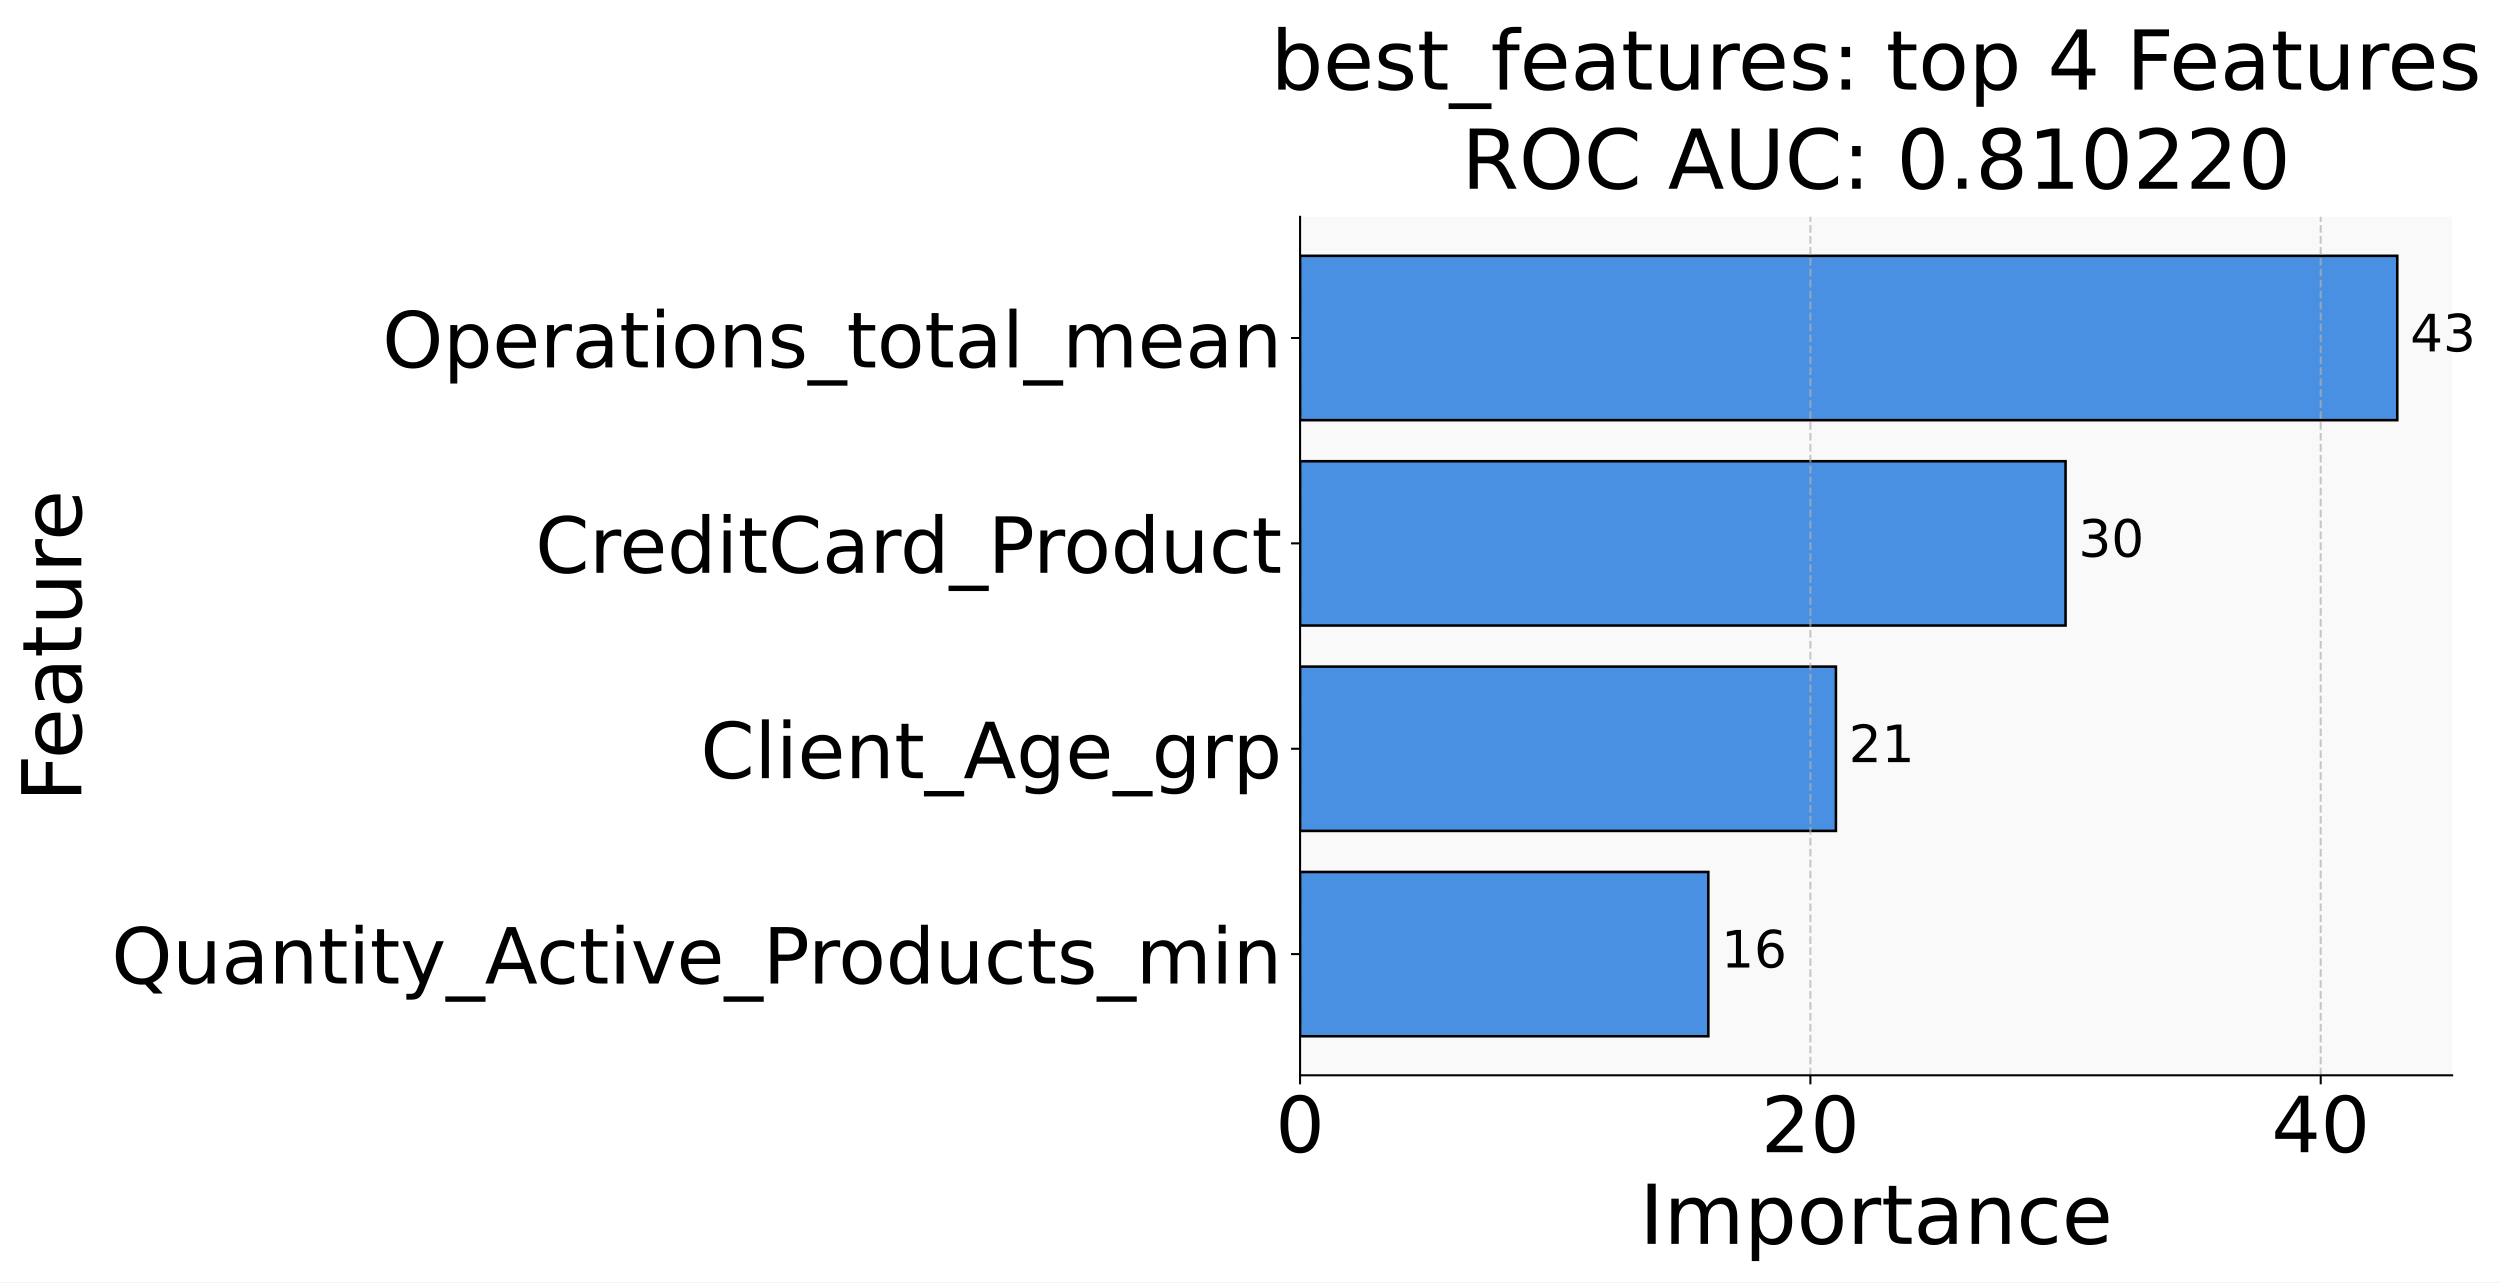
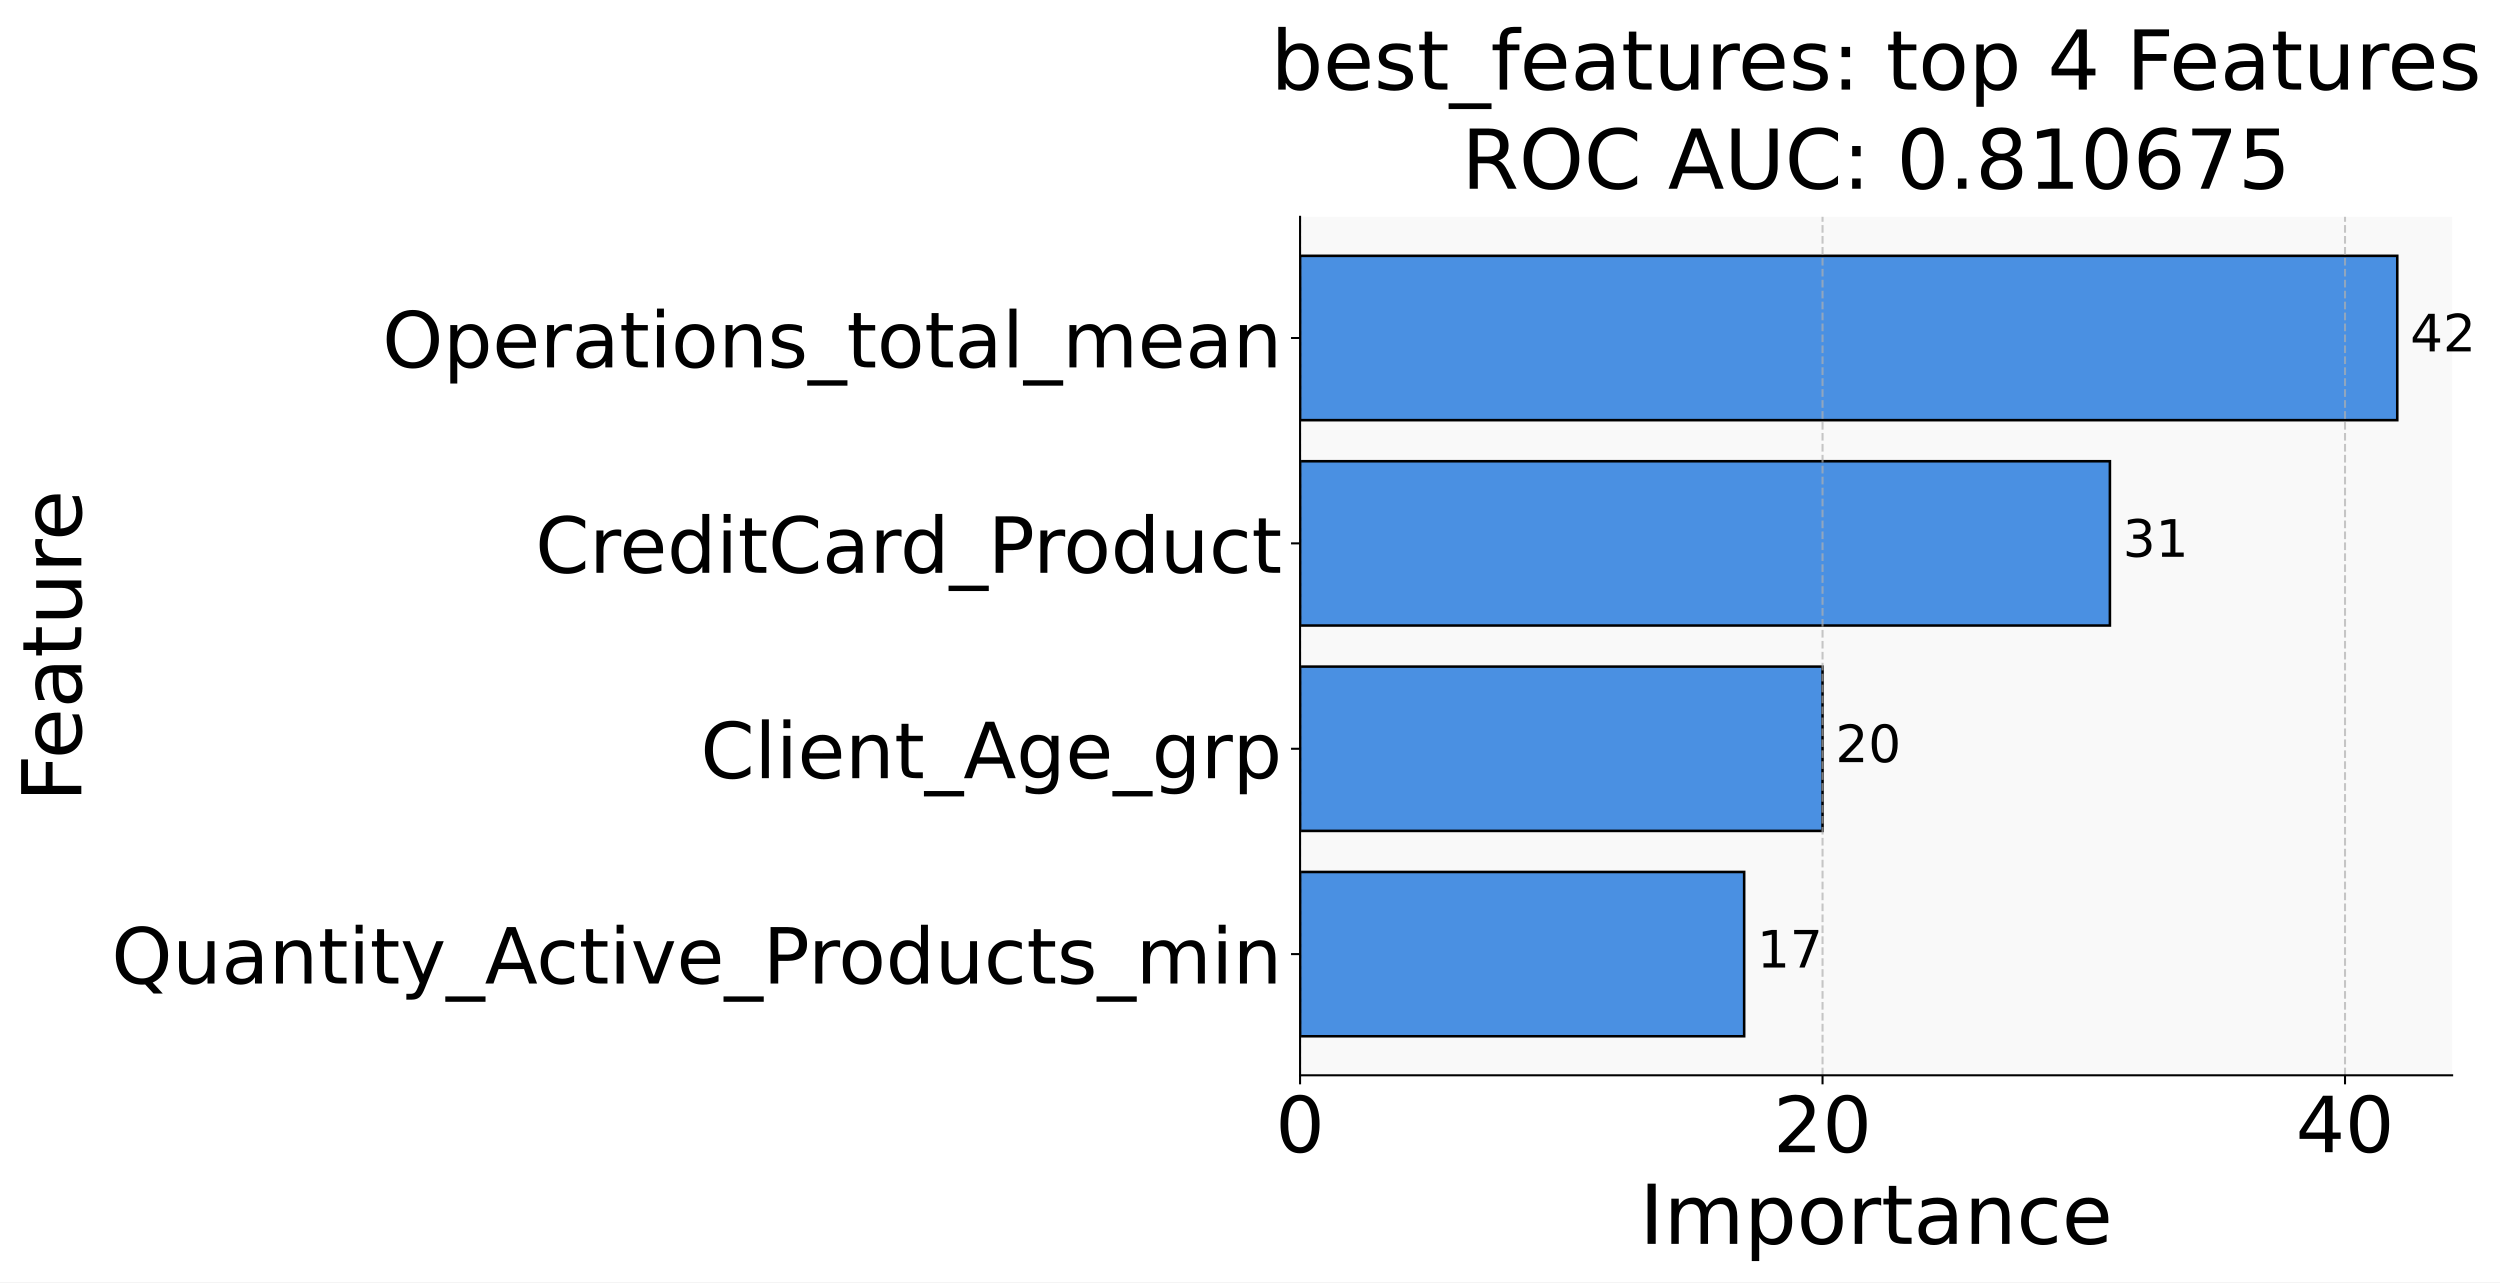
<svg xmlns="http://www.w3.org/2000/svg" xmlns:xlink="http://www.w3.org/1999/xlink" width="968.694pt" height="496.855pt" viewBox="0 0 968.694 496.855" version="1.1">
  <defs>
    <style type="text/css">*{stroke-linejoin:round;stroke-linecap:butt}</style>
  </defs>
  <g id="prefix__figure_1">
    <g id="prefix__patch_1">
      <path d="M 0 496.855  L 968.694 496.855  L 968.694 0  L 0 0  z " style="fill: #ffffff" />
    </g>
    <g id="prefix__axes_1">
      <g id="prefix__patch_2">
        <path d="M 503.744 416.655  L 950.144 416.655  L 950.144 84.015  L 503.744 84.015  z " style="fill: #f9f9f9" />
      </g>
      <g id="prefix__patch_3">
        <path d="M 503.744 99.135  L 928.887 99.135  L 928.887 162.798  L 503.744 162.798  z " clip-path="url(#prefix__p7992a62542)" style="fill: #4a90e2; stroke: #000000; stroke-linejoin: miter" />
      </g>
      <g id="prefix__patch_4">
-         <path d="M 503.744 178.714  L 800.355 178.714  L 800.355 242.377  L 503.744 242.377  z " clip-path="url(#prefix__p7992a62542)" style="fill: #4a90e2; stroke: #000000; stroke-linejoin: miter" />
+         <path d="M 503.744 178.714  L 817.54 178.714  L 817.54 242.377  L 503.744 242.377  z " clip-path="url(#prefix__p7992a62542)" style="fill: #4a90e2; stroke: #000000; stroke-linejoin: miter" />
      </g>
      <g id="prefix__patch_5">
-         <path d="M 503.744 258.293  L 711.372 258.293  L 711.372 321.956  L 503.744 321.956  z " clip-path="url(#prefix__p7992a62542)" style="fill: #4a90e2; stroke: #000000; stroke-linejoin: miter" />
+         <path d="M 503.744 258.293  L 706.193 258.293  L 706.193 321.956  L 503.744 321.956  z " clip-path="url(#prefix__p7992a62542)" style="fill: #4a90e2; stroke: #000000; stroke-linejoin: miter" />
      </g>
      <g id="prefix__patch_6">
-         <path d="M 503.744 337.872  L 661.936 337.872  L 661.936 401.535  L 503.744 401.535  z " clip-path="url(#prefix__p7992a62542)" style="fill: #4a90e2; stroke: #000000; stroke-linejoin: miter" />
+         <path d="M 503.744 337.872  L 675.825 337.872  L 675.825 401.535  L 503.744 401.535  z " clip-path="url(#prefix__p7992a62542)" style="fill: #4a90e2; stroke: #000000; stroke-linejoin: miter" />
      </g>
      <g id="prefix__matplotlib.axis_1">
        <g id="prefix__xtick_1">
          <g id="prefix__line2d_1">
            <path d="M 503.744 416.655  L 503.744 84.015  " clip-path="url(#prefix__p7992a62542)" style="fill: none; stroke-dasharray: 2.96,1.28; stroke-dashoffset: 0; stroke: #b0b0b0; stroke-opacity: 0.7; stroke-width: 0.8" />
          </g>
          <g id="prefix__line2d_2">
            <defs>
              <path id="prefix__mf45186d441" d="M 0 0  L 0 3.5  " style="stroke: #000000; stroke-width: 0.8" />
            </defs>
            <g>
              <use xlink:href="#prefix__mf45186d441" x="503.744" y="416.655" style="stroke: #000000; stroke-width: 0.8" />
            </g>
          </g>
          <g id="prefix__text_1">
            <g transform="translate(494.2 446.448) scale(0.3 -0.3)">
              <defs>
                <path id="prefix__DejaVuSans-13" d="M 2034 4250  Q 1547 4250 1301 3770  Q 1056 3291 1056 2328  Q 1056 1369 1301 889  Q 1547 409 2034 409  Q 2525 409 2770 889  Q 3016 1369 3016 2328  Q 3016 3291 2770 3770  Q 2525 4250 2034 4250  z M 2034 4750  Q 2819 4750 3233 4129  Q 3647 3509 3647 2328  Q 3647 1150 3233 529  Q 2819 -91 2034 -91  Q 1250 -91 836 529  Q 422 1150 422 2328  Q 422 3509 836 4129  Q 1250 4750 2034 4750  z " transform="scale(0.015625)" />
              </defs>
              <use xlink:href="#prefix__DejaVuSans-13" />
            </g>
          </g>
        </g>
        <g id="prefix__xtick_2">
          <g id="prefix__line2d_3">
-             <path d="M 701.485 416.655  L 701.485 84.015  " clip-path="url(#prefix__p7992a62542)" style="fill: none; stroke-dasharray: 2.96,1.28; stroke-dashoffset: 0; stroke: #b0b0b0; stroke-opacity: 0.7; stroke-width: 0.8" />
+             <path d="M 706.193 416.655  L 706.193 84.015  " clip-path="url(#prefix__p7992a62542)" style="fill: none; stroke-dasharray: 2.96,1.28; stroke-dashoffset: 0; stroke: #b0b0b0; stroke-opacity: 0.7; stroke-width: 0.8" />
          </g>
          <g id="prefix__line2d_4">
            <g>
-               <use xlink:href="#prefix__mf45186d441" x="701.485" y="416.655" style="stroke: #000000; stroke-width: 0.8" />
+               <use xlink:href="#prefix__mf45186d441" x="706.193" y="416.655" style="stroke: #000000; stroke-width: 0.8" />
            </g>
          </g>
          <g id="prefix__text_2">
-             <g transform="translate(682.3971 446.448) scale(0.3 -0.3)">
+             <g transform="translate(687.1052 446.448) scale(0.3 -0.3)">
              <defs>
                <path id="prefix__DejaVuSans-15" d="M 1228 531  L 3431 531  L 3431 0  L 469 0  L 469 531  Q 828 903 1448 1529  Q 2069 2156 2228 2338  Q 2531 2678 2651 2914  Q 2772 3150 2772 3378  Q 2772 3750 2511 3984  Q 2250 4219 1831 4219  Q 1534 4219 1204 4116  Q 875 4013 500 3803  L 500 4441  Q 881 4594 1212 4672  Q 1544 4750 1819 4750  Q 2544 4750 2975 4387  Q 3406 4025 3406 3419  Q 3406 3131 3298 2873  Q 3191 2616 2906 2266  Q 2828 2175 2409 1742  Q 1991 1309 1228 531  z " transform="scale(0.015625)" />
              </defs>
              <use xlink:href="#prefix__DejaVuSans-15" />
              <use xlink:href="#prefix__DejaVuSans-13" transform="translate(63.625 0)" />
            </g>
          </g>
        </g>
        <g id="prefix__xtick_3">
          <g id="prefix__line2d_5">
-             <path d="M 899.225 416.655  L 899.225 84.015  " clip-path="url(#prefix__p7992a62542)" style="fill: none; stroke-dasharray: 2.96,1.28; stroke-dashoffset: 0; stroke: #b0b0b0; stroke-opacity: 0.7; stroke-width: 0.8" />
+             <path d="M 908.642 416.655  L 908.642 84.015  " clip-path="url(#prefix__p7992a62542)" style="fill: none; stroke-dasharray: 2.96,1.28; stroke-dashoffset: 0; stroke: #b0b0b0; stroke-opacity: 0.7; stroke-width: 0.8" />
          </g>
          <g id="prefix__line2d_6">
            <g>
-               <use xlink:href="#prefix__mf45186d441" x="899.225" y="416.655" style="stroke: #000000; stroke-width: 0.8" />
+               <use xlink:href="#prefix__mf45186d441" x="908.642" y="416.655" style="stroke: #000000; stroke-width: 0.8" />
            </g>
          </g>
          <g id="prefix__text_3">
-             <g transform="translate(880.138 446.448) scale(0.3 -0.3)">
+             <g transform="translate(889.5542 446.448) scale(0.3 -0.3)">
              <defs>
                <path id="prefix__DejaVuSans-17" d="M 2419 4116  L 825 1625  L 2419 1625  L 2419 4116  z M 2253 4666  L 3047 4666  L 3047 1625  L 3713 1625  L 3713 1100  L 3047 1100  L 3047 0  L 2419 0  L 2419 1100  L 313 1100  L 313 1709  L 2253 4666  z " transform="scale(0.015625)" />
              </defs>
              <use xlink:href="#prefix__DejaVuSans-17" />
              <use xlink:href="#prefix__DejaVuSans-13" transform="translate(63.625 0)" />
            </g>
          </g>
        </g>
        <g id="prefix__text_4">
          <g transform="translate(635.2537 481.9675) scale(0.32 -0.32)">
            <defs>
              <path id="prefix__DejaVuSans-2c" d="M 628 4666  L 1259 4666  L 1259 0  L 628 0  L 628 4666  z " transform="scale(0.015625)" />
              <path id="prefix__DejaVuSans-50" d="M 3328 2828  Q 3544 3216 3844 3400  Q 4144 3584 4550 3584  Q 5097 3584 5394 3201  Q 5691 2819 5691 2113  L 5691 0  L 5113 0  L 5113 2094  Q 5113 2597 4934 2840  Q 4756 3084 4391 3084  Q 3944 3084 3684 2787  Q 3425 2491 3425 1978  L 3425 0  L 2847 0  L 2847 2094  Q 2847 2600 2669 2842  Q 2491 3084 2119 3084  Q 1678 3084 1418 2786  Q 1159 2488 1159 1978  L 1159 0  L 581 0  L 581 3500  L 1159 3500  L 1159 2956  Q 1356 3278 1631 3431  Q 1906 3584 2284 3584  Q 2666 3584 2933 3390  Q 3200 3197 3328 2828  z " transform="scale(0.015625)" />
              <path id="prefix__DejaVuSans-53" d="M 1159 525  L 1159 -1331  L 581 -1331  L 581 3500  L 1159 3500  L 1159 2969  Q 1341 3281 1617 3432  Q 1894 3584 2278 3584  Q 2916 3584 3314 3078  Q 3713 2572 3713 1747  Q 3713 922 3314 415  Q 2916 -91 2278 -91  Q 1894 -91 1617 61  Q 1341 213 1159 525  z M 3116 1747  Q 3116 2381 2855 2742  Q 2594 3103 2138 3103  Q 1681 3103 1420 2742  Q 1159 2381 1159 1747  Q 1159 1113 1420 752  Q 1681 391 2138 391  Q 2594 391 2855 752  Q 3116 1113 3116 1747  z " transform="scale(0.015625)" />
              <path id="prefix__DejaVuSans-52" d="M 1959 3097  Q 1497 3097 1228 2736  Q 959 2375 959 1747  Q 959 1119 1226 758  Q 1494 397 1959 397  Q 2419 397 2687 759  Q 2956 1122 2956 1747  Q 2956 2369 2687 2733  Q 2419 3097 1959 3097  z M 1959 3584  Q 2709 3584 3137 3096  Q 3566 2609 3566 1747  Q 3566 888 3137 398  Q 2709 -91 1959 -91  Q 1206 -91 779 398  Q 353 888 353 1747  Q 353 2609 779 3096  Q 1206 3584 1959 3584  z " transform="scale(0.015625)" />
              <path id="prefix__DejaVuSans-55" d="M 2631 2963  Q 2534 3019 2420 3045  Q 2306 3072 2169 3072  Q 1681 3072 1420 2755  Q 1159 2438 1159 1844  L 1159 0  L 581 0  L 581 3500  L 1159 3500  L 1159 2956  Q 1341 3275 1631 3429  Q 1922 3584 2338 3584  Q 2397 3584 2469 3576  Q 2541 3569 2628 3553  L 2631 2963  z " transform="scale(0.015625)" />
              <path id="prefix__DejaVuSans-57" d="M 1172 4494  L 1172 3500  L 2356 3500  L 2356 3053  L 1172 3053  L 1172 1153  Q 1172 725 1289 603  Q 1406 481 1766 481  L 2356 481  L 2356 0  L 1766 0  Q 1100 0 847 248  Q 594 497 594 1153  L 594 3053  L 172 3053  L 172 3500  L 594 3500  L 594 4494  L 1172 4494  z " transform="scale(0.015625)" />
              <path id="prefix__DejaVuSans-44" d="M 2194 1759  Q 1497 1759 1228 1600  Q 959 1441 959 1056  Q 959 750 1161 570  Q 1363 391 1709 391  Q 2188 391 2477 730  Q 2766 1069 2766 1631  L 2766 1759  L 2194 1759  z M 3341 1997  L 3341 0  L 2766 0  L 2766 531  Q 2569 213 2275 61  Q 1981 -91 1556 -91  Q 1019 -91 701 211  Q 384 513 384 1019  Q 384 1609 779 1909  Q 1175 2209 1959 2209  L 2766 2209  L 2766 2266  Q 2766 2663 2505 2880  Q 2244 3097 1772 3097  Q 1472 3097 1187 3025  Q 903 2953 641 2809  L 641 3341  Q 956 3463 1253 3523  Q 1550 3584 1831 3584  Q 2591 3584 2966 3190  Q 3341 2797 3341 1997  z " transform="scale(0.015625)" />
              <path id="prefix__DejaVuSans-51" d="M 3513 2113  L 3513 0  L 2938 0  L 2938 2094  Q 2938 2591 2744 2837  Q 2550 3084 2163 3084  Q 1697 3084 1428 2787  Q 1159 2491 1159 1978  L 1159 0  L 581 0  L 581 3500  L 1159 3500  L 1159 2956  Q 1366 3272 1645 3428  Q 1925 3584 2291 3584  Q 2894 3584 3203 3211  Q 3513 2838 3513 2113  z " transform="scale(0.015625)" />
              <path id="prefix__DejaVuSans-46" d="M 3122 3366  L 3122 2828  Q 2878 2963 2633 3030  Q 2388 3097 2138 3097  Q 1578 3097 1268 2742  Q 959 2388 959 1747  Q 959 1106 1268 751  Q 1578 397 2138 397  Q 2388 397 2633 464  Q 2878 531 3122 666  L 3122 134  Q 2881 22 2623 -34  Q 2366 -91 2075 -91  Q 1284 -91 818 406  Q 353 903 353 1747  Q 353 2603 823 3093  Q 1294 3584 2113 3584  Q 2378 3584 2631 3529  Q 2884 3475 3122 3366  z " transform="scale(0.015625)" />
              <path id="prefix__DejaVuSans-48" d="M 3597 1894  L 3597 1613  L 953 1613  Q 991 1019 1311 708  Q 1631 397 2203 397  Q 2534 397 2845 478  Q 3156 559 3463 722  L 3463 178  Q 3153 47 2828 -22  Q 2503 -91 2169 -91  Q 1331 -91 842 396  Q 353 884 353 1716  Q 353 2575 817 3079  Q 1281 3584 2069 3584  Q 2775 3584 3186 3129  Q 3597 2675 3597 1894  z M 3022 2063  Q 3016 2534 2758 2815  Q 2500 3097 2075 3097  Q 1594 3097 1305 2825  Q 1016 2553 972 2059  L 3022 2063  z " transform="scale(0.015625)" />
            </defs>
            <use xlink:href="#prefix__DejaVuSans-2c" />
            <use xlink:href="#prefix__DejaVuSans-50" transform="translate(29.5 0)" />
            <use xlink:href="#prefix__DejaVuSans-53" transform="translate(126.9062 0)" />
            <use xlink:href="#prefix__DejaVuSans-52" transform="translate(190.3906 0)" />
            <use xlink:href="#prefix__DejaVuSans-55" transform="translate(251.5781 0)" />
            <use xlink:href="#prefix__DejaVuSans-57" transform="translate(292.6875 0)" />
            <use xlink:href="#prefix__DejaVuSans-44" transform="translate(331.8906 0)" />
            <use xlink:href="#prefix__DejaVuSans-51" transform="translate(393.1719 0)" />
            <use xlink:href="#prefix__DejaVuSans-46" transform="translate(456.5469 0)" />
            <use xlink:href="#prefix__DejaVuSans-48" transform="translate(511.5312 0)" />
          </g>
        </g>
      </g>
      <g id="prefix__matplotlib.axis_2">
        <g id="prefix__ytick_1">
          <g id="prefix__line2d_7">
            <defs>
              <path id="prefix__mb04cfeff4b" d="M 0 0  L -3.5 0  " style="stroke: #000000; stroke-width: 0.8" />
            </defs>
            <g>
              <use xlink:href="#prefix__mb04cfeff4b" x="503.744" y="130.967" style="stroke: #000000; stroke-width: 0.8" />
            </g>
          </g>
          <g id="prefix__text_5">
            <g transform="translate(148.1391 142.3642) scale(0.3 -0.3)">
              <defs>
                <path id="prefix__DejaVuSans-32" d="M 2522 4238  Q 1834 4238 1429 3725  Q 1025 3213 1025 2328  Q 1025 1447 1429 934  Q 1834 422 2522 422  Q 3209 422 3611 934  Q 4013 1447 4013 2328  Q 4013 3213 3611 3725  Q 3209 4238 2522 4238  z M 2522 4750  Q 3503 4750 4090 4092  Q 4678 3434 4678 2328  Q 4678 1225 4090 567  Q 3503 -91 2522 -91  Q 1538 -91 948 565  Q 359 1222 359 2328  Q 359 3434 948 4092  Q 1538 4750 2522 4750  z " transform="scale(0.015625)" />
                <path id="prefix__DejaVuSans-4c" d="M 603 3500  L 1178 3500  L 1178 0  L 603 0  L 603 3500  z M 603 4863  L 1178 4863  L 1178 4134  L 603 4134  L 603 4863  z " transform="scale(0.015625)" />
                <path id="prefix__DejaVuSans-56" d="M 2834 3397  L 2834 2853  Q 2591 2978 2328 3040  Q 2066 3103 1784 3103  Q 1356 3103 1142 2972  Q 928 2841 928 2578  Q 928 2378 1081 2264  Q 1234 2150 1697 2047  L 1894 2003  Q 2506 1872 2764 1633  Q 3022 1394 3022 966  Q 3022 478 2636 193  Q 2250 -91 1575 -91  Q 1294 -91 989 -36  Q 684 19 347 128  L 347 722  Q 666 556 975 473  Q 1284 391 1588 391  Q 1994 391 2212 530  Q 2431 669 2431 922  Q 2431 1156 2273 1281  Q 2116 1406 1581 1522  L 1381 1569  Q 847 1681 609 1914  Q 372 2147 372 2553  Q 372 3047 722 3315  Q 1072 3584 1716 3584  Q 2034 3584 2315 3537  Q 2597 3491 2834 3397  z " transform="scale(0.015625)" />
                <path id="prefix__DejaVuSans-42" d="M 3263 -1063  L 3263 -1509  L -63 -1509  L -63 -1063  L 3263 -1063  z " transform="scale(0.015625)" />
                <path id="prefix__DejaVuSans-4f" d="M 603 4863  L 1178 4863  L 1178 0  L 603 0  L 603 4863  z " transform="scale(0.015625)" />
              </defs>
              <use xlink:href="#prefix__DejaVuSans-32" />
              <use xlink:href="#prefix__DejaVuSans-53" transform="translate(78.71875 0)" />
              <use xlink:href="#prefix__DejaVuSans-48" transform="translate(142.2031 0)" />
              <use xlink:href="#prefix__DejaVuSans-55" transform="translate(203.7344 0)" />
              <use xlink:href="#prefix__DejaVuSans-44" transform="translate(244.8438 0)" />
              <use xlink:href="#prefix__DejaVuSans-57" transform="translate(306.125 0)" />
              <use xlink:href="#prefix__DejaVuSans-4c" transform="translate(345.3281 0)" />
              <use xlink:href="#prefix__DejaVuSans-52" transform="translate(373.1094 0)" />
              <use xlink:href="#prefix__DejaVuSans-51" transform="translate(434.2969 0)" />
              <use xlink:href="#prefix__DejaVuSans-56" transform="translate(497.6719 0)" />
              <use xlink:href="#prefix__DejaVuSans-42" transform="translate(549.7656 0)" />
              <use xlink:href="#prefix__DejaVuSans-57" transform="translate(599.7656 0)" />
              <use xlink:href="#prefix__DejaVuSans-52" transform="translate(638.9688 0)" />
              <use xlink:href="#prefix__DejaVuSans-57" transform="translate(700.1562 0)" />
              <use xlink:href="#prefix__DejaVuSans-44" transform="translate(739.3594 0)" />
              <use xlink:href="#prefix__DejaVuSans-4f" transform="translate(800.6406 0)" />
              <use xlink:href="#prefix__DejaVuSans-42" transform="translate(828.4219 0)" />
              <use xlink:href="#prefix__DejaVuSans-50" transform="translate(878.4219 0)" />
              <use xlink:href="#prefix__DejaVuSans-48" transform="translate(975.8281 0)" />
              <use xlink:href="#prefix__DejaVuSans-44" transform="translate(1037.359 0)" />
              <use xlink:href="#prefix__DejaVuSans-51" transform="translate(1098.641 0)" />
            </g>
          </g>
        </g>
        <g id="prefix__ytick_2">
          <g id="prefix__line2d_8">
            <g>
              <use xlink:href="#prefix__mb04cfeff4b" x="503.744" y="210.546" style="stroke: #000000; stroke-width: 0.8" />
            </g>
          </g>
          <g id="prefix__text_6">
            <g transform="translate(207.4313 221.9432) scale(0.3 -0.3)">
              <defs>
                <path id="prefix__DejaVuSans-26" d="M 4122 4306  L 4122 3641  Q 3803 3938 3442 4084  Q 3081 4231 2675 4231  Q 1875 4231 1450 3742  Q 1025 3253 1025 2328  Q 1025 1406 1450 917  Q 1875 428 2675 428  Q 3081 428 3442 575  Q 3803 722 4122 1019  L 4122 359  Q 3791 134 3420 21  Q 3050 -91 2638 -91  Q 1578 -91 968 557  Q 359 1206 359 2328  Q 359 3453 968 4101  Q 1578 4750 2638 4750  Q 3056 4750 3426 4639  Q 3797 4528 4122 4306  z " transform="scale(0.015625)" />
                <path id="prefix__DejaVuSans-47" d="M 2906 2969  L 2906 4863  L 3481 4863  L 3481 0  L 2906 0  L 2906 525  Q 2725 213 2448 61  Q 2172 -91 1784 -91  Q 1150 -91 751 415  Q 353 922 353 1747  Q 353 2572 751 3078  Q 1150 3584 1784 3584  Q 2172 3584 2448 3432  Q 2725 3281 2906 2969  z M 947 1747  Q 947 1113 1208 752  Q 1469 391 1925 391  Q 2381 391 2643 752  Q 2906 1113 2906 1747  Q 2906 2381 2643 2742  Q 2381 3103 1925 3103  Q 1469 3103 1208 2742  Q 947 2381 947 1747  z " transform="scale(0.015625)" />
                <path id="prefix__DejaVuSans-33" d="M 1259 4147  L 1259 2394  L 2053 2394  Q 2494 2394 2734 2622  Q 2975 2850 2975 3272  Q 2975 3691 2734 3919  Q 2494 4147 2053 4147  L 1259 4147  z M 628 4666  L 2053 4666  Q 2838 4666 3239 4311  Q 3641 3956 3641 3272  Q 3641 2581 3239 2228  Q 2838 1875 2053 1875  L 1259 1875  L 1259 0  L 628 0  L 628 4666  z " transform="scale(0.015625)" />
                <path id="prefix__DejaVuSans-58" d="M 544 1381  L 544 3500  L 1119 3500  L 1119 1403  Q 1119 906 1312 657  Q 1506 409 1894 409  Q 2359 409 2629 706  Q 2900 1003 2900 1516  L 2900 3500  L 3475 3500  L 3475 0  L 2900 0  L 2900 538  Q 2691 219 2414 64  Q 2138 -91 1772 -91  Q 1169 -91 856 284  Q 544 659 544 1381  z M 1991 3584  L 1991 3584  z " transform="scale(0.015625)" />
              </defs>
              <use xlink:href="#prefix__DejaVuSans-26" />
              <use xlink:href="#prefix__DejaVuSans-55" transform="translate(69.82812 0)" />
              <use xlink:href="#prefix__DejaVuSans-48" transform="translate(108.7344 0)" />
              <use xlink:href="#prefix__DejaVuSans-47" transform="translate(170.2656 0)" />
              <use xlink:href="#prefix__DejaVuSans-4c" transform="translate(233.75 0)" />
              <use xlink:href="#prefix__DejaVuSans-57" transform="translate(261.5312 0)" />
              <use xlink:href="#prefix__DejaVuSans-26" transform="translate(300.7344 0)" />
              <use xlink:href="#prefix__DejaVuSans-44" transform="translate(370.5625 0)" />
              <use xlink:href="#prefix__DejaVuSans-55" transform="translate(431.8438 0)" />
              <use xlink:href="#prefix__DejaVuSans-47" transform="translate(471.2031 0)" />
              <use xlink:href="#prefix__DejaVuSans-42" transform="translate(534.6875 0)" />
              <use xlink:href="#prefix__DejaVuSans-33" transform="translate(584.6875 0)" />
              <use xlink:href="#prefix__DejaVuSans-55" transform="translate(643.2344 0)" />
              <use xlink:href="#prefix__DejaVuSans-52" transform="translate(682.1406 0)" />
              <use xlink:href="#prefix__DejaVuSans-47" transform="translate(743.3281 0)" />
              <use xlink:href="#prefix__DejaVuSans-58" transform="translate(806.8125 0)" />
              <use xlink:href="#prefix__DejaVuSans-46" transform="translate(870.1875 0)" />
              <use xlink:href="#prefix__DejaVuSans-57" transform="translate(925.1719 0)" />
            </g>
          </g>
        </g>
        <g id="prefix__ytick_3">
          <g id="prefix__line2d_9">
            <g>
              <use xlink:href="#prefix__mb04cfeff4b" x="503.744" y="290.124" style="stroke: #000000; stroke-width: 0.8" />
            </g>
          </g>
          <g id="prefix__text_7">
            <g transform="translate(271.4438 301.5221) scale(0.3 -0.3)">
              <defs>
                <path id="prefix__DejaVuSans-24" d="M 2188 4044  L 1331 1722  L 3047 1722  L 2188 4044  z M 1831 4666  L 2547 4666  L 4325 0  L 3669 0  L 3244 1197  L 1141 1197  L 716 0  L 50 0  L 1831 4666  z " transform="scale(0.015625)" />
                <path id="prefix__DejaVuSans-4a" d="M 2906 1791  Q 2906 2416 2648 2759  Q 2391 3103 1925 3103  Q 1463 3103 1205 2759  Q 947 2416 947 1791  Q 947 1169 1205 825  Q 1463 481 1925 481  Q 2391 481 2648 825  Q 2906 1169 2906 1791  z M 3481 434  Q 3481 -459 3084 -895  Q 2688 -1331 1869 -1331  Q 1566 -1331 1297 -1286  Q 1028 -1241 775 -1147  L 775 -588  Q 1028 -725 1275 -790  Q 1522 -856 1778 -856  Q 2344 -856 2625 -561  Q 2906 -266 2906 331  L 2906 616  Q 2728 306 2450 153  Q 2172 0 1784 0  Q 1141 0 747 490  Q 353 981 353 1791  Q 353 2603 747 3093  Q 1141 3584 1784 3584  Q 2172 3584 2450 3431  Q 2728 3278 2906 2969  L 2906 3500  L 3481 3500  L 3481 434  z " transform="scale(0.015625)" />
              </defs>
              <use xlink:href="#prefix__DejaVuSans-26" />
              <use xlink:href="#prefix__DejaVuSans-4f" transform="translate(69.82812 0)" />
              <use xlink:href="#prefix__DejaVuSans-4c" transform="translate(97.60938 0)" />
              <use xlink:href="#prefix__DejaVuSans-48" transform="translate(125.3906 0)" />
              <use xlink:href="#prefix__DejaVuSans-51" transform="translate(186.9219 0)" />
              <use xlink:href="#prefix__DejaVuSans-57" transform="translate(250.2969 0)" />
              <use xlink:href="#prefix__DejaVuSans-42" transform="translate(289.5 0)" />
              <use xlink:href="#prefix__DejaVuSans-24" transform="translate(339.5 0)" />
              <use xlink:href="#prefix__DejaVuSans-4a" transform="translate(407.9062 0)" />
              <use xlink:href="#prefix__DejaVuSans-48" transform="translate(471.3906 0)" />
              <use xlink:href="#prefix__DejaVuSans-42" transform="translate(532.9219 0)" />
              <use xlink:href="#prefix__DejaVuSans-4a" transform="translate(582.9219 0)" />
              <use xlink:href="#prefix__DejaVuSans-55" transform="translate(646.4062 0)" />
              <use xlink:href="#prefix__DejaVuSans-53" transform="translate(687.5156 0)" />
            </g>
          </g>
        </g>
        <g id="prefix__ytick_4">
          <g id="prefix__line2d_10">
            <g>
              <use xlink:href="#prefix__mb04cfeff4b" x="503.744" y="369.703" style="stroke: #000000; stroke-width: 0.8" />
            </g>
          </g>
          <g id="prefix__text_8">
            <g transform="translate(43.2 381.1011) scale(0.3 -0.3)">
              <defs>
                <path id="prefix__DejaVuSans-34" d="M 2522 4238  Q 1834 4238 1429 3725  Q 1025 3213 1025 2328  Q 1025 1447 1429 934  Q 1834 422 2522 422  Q 3209 422 3611 934  Q 4013 1447 4013 2328  Q 4013 3213 3611 3725  Q 3209 4238 2522 4238  z M 3406 84  L 4238 -825  L 3475 -825  L 2784 -78  Q 2681 -84 2626 -87  Q 2572 -91 2522 -91  Q 1538 -91 948 567  Q 359 1225 359 2328  Q 359 3434 948 4092  Q 1538 4750 2522 4750  Q 3503 4750 4090 4092  Q 4678 3434 4678 2328  Q 4678 1516 4351 937  Q 4025 359 3406 84  z " transform="scale(0.015625)" />
                <path id="prefix__DejaVuSans-5c" d="M 2059 -325  Q 1816 -950 1584 -1140  Q 1353 -1331 966 -1331  L 506 -1331  L 506 -850  L 844 -850  Q 1081 -850 1212 -737  Q 1344 -625 1503 -206  L 1606 56  L 191 3500  L 800 3500  L 1894 763  L 2988 3500  L 3597 3500  L 2059 -325  z " transform="scale(0.015625)" />
                <path id="prefix__DejaVuSans-59" d="M 191 3500  L 800 3500  L 1894 563  L 2988 3500  L 3597 3500  L 2284 0  L 1503 0  L 191 3500  z " transform="scale(0.015625)" />
              </defs>
              <use xlink:href="#prefix__DejaVuSans-34" />
              <use xlink:href="#prefix__DejaVuSans-58" transform="translate(78.71875 0)" />
              <use xlink:href="#prefix__DejaVuSans-44" transform="translate(142.0938 0)" />
              <use xlink:href="#prefix__DejaVuSans-51" transform="translate(203.375 0)" />
              <use xlink:href="#prefix__DejaVuSans-57" transform="translate(266.75 0)" />
              <use xlink:href="#prefix__DejaVuSans-4c" transform="translate(305.9531 0)" />
              <use xlink:href="#prefix__DejaVuSans-57" transform="translate(333.7344 0)" />
              <use xlink:href="#prefix__DejaVuSans-5c" transform="translate(372.9375 0)" />
              <use xlink:href="#prefix__DejaVuSans-42" transform="translate(432.125 0)" />
              <use xlink:href="#prefix__DejaVuSans-24" transform="translate(482.125 0)" />
              <use xlink:href="#prefix__DejaVuSans-46" transform="translate(548.7812 0)" />
              <use xlink:href="#prefix__DejaVuSans-57" transform="translate(603.7656 0)" />
              <use xlink:href="#prefix__DejaVuSans-4c" transform="translate(642.9688 0)" />
              <use xlink:href="#prefix__DejaVuSans-59" transform="translate(670.75 0)" />
              <use xlink:href="#prefix__DejaVuSans-48" transform="translate(729.9375 0)" />
              <use xlink:href="#prefix__DejaVuSans-42" transform="translate(791.4688 0)" />
              <use xlink:href="#prefix__DejaVuSans-33" transform="translate(841.4688 0)" />
              <use xlink:href="#prefix__DejaVuSans-55" transform="translate(900.0156 0)" />
              <use xlink:href="#prefix__DejaVuSans-52" transform="translate(938.9219 0)" />
              <use xlink:href="#prefix__DejaVuSans-47" transform="translate(1000.109 0)" />
              <use xlink:href="#prefix__DejaVuSans-58" transform="translate(1063.594 0)" />
              <use xlink:href="#prefix__DejaVuSans-46" transform="translate(1126.969 0)" />
              <use xlink:href="#prefix__DejaVuSans-57" transform="translate(1181.953 0)" />
              <use xlink:href="#prefix__DejaVuSans-56" transform="translate(1221.156 0)" />
              <use xlink:href="#prefix__DejaVuSans-42" transform="translate(1273.25 0)" />
              <use xlink:href="#prefix__DejaVuSans-50" transform="translate(1323.25 0)" />
              <use xlink:href="#prefix__DejaVuSans-4c" transform="translate(1420.656 0)" />
              <use xlink:href="#prefix__DejaVuSans-51" transform="translate(1448.438 0)" />
            </g>
          </g>
        </g>
        <g id="prefix__text_9">
          <g transform="translate(31.5125 310.795) rotate(-90) scale(0.32 -0.32)">
            <defs>
              <path id="prefix__DejaVuSans-29" d="M 628 4666  L 3309 4666  L 3309 4134  L 1259 4134  L 1259 2759  L 3109 2759  L 3109 2228  L 1259 2228  L 1259 0  L 628 0  L 628 4666  z " transform="scale(0.015625)" />
            </defs>
            <use xlink:href="#prefix__DejaVuSans-29" />
            <use xlink:href="#prefix__DejaVuSans-48" transform="translate(52.04688 0)" />
            <use xlink:href="#prefix__DejaVuSans-44" transform="translate(113.5781 0)" />
            <use xlink:href="#prefix__DejaVuSans-57" transform="translate(174.8594 0)" />
            <use xlink:href="#prefix__DejaVuSans-58" transform="translate(214.0625 0)" />
            <use xlink:href="#prefix__DejaVuSans-55" transform="translate(277.4375 0)" />
            <use xlink:href="#prefix__DejaVuSans-48" transform="translate(316.3438 0)" />
          </g>
        </g>
      </g>
      <g id="prefix__patch_7">
        <path d="M 503.744 416.655  L 503.744 84.015  " style="fill: none; stroke: #000000; stroke-width: 0.8; stroke-linejoin: miter; stroke-linecap: square" />
      </g>
      <g id="prefix__patch_8">
        <path d="M 503.744 416.655  L 950.144 416.655  " style="fill: none; stroke: #000000; stroke-width: 0.8; stroke-linejoin: miter; stroke-linecap: square" />
      </g>
      <g id="prefix__text_10">
        <g transform="translate(933.8866 136.1619) scale(0.2 -0.2)">
+           <use xlink:href="#prefix__DejaVuSans-17" />
+           <use xlink:href="#prefix__DejaVuSans-15" transform="translate(63.625 0)" />
+         </g>
+       </g>
+       <g id="prefix__text_11">
+         <g transform="translate(822.5397 215.7408) scale(0.2 -0.2)">
          <defs>
            <path id="prefix__DejaVuSans-16" d="M 2597 2516  Q 3050 2419 3304 2112  Q 3559 1806 3559 1356  Q 3559 666 3084 287  Q 2609 -91 1734 -91  Q 1441 -91 1130 -33  Q 819 25 488 141  L 488 750  Q 750 597 1062 519  Q 1375 441 1716 441  Q 2309 441 2620 675  Q 2931 909 2931 1356  Q 2931 1769 2642 2001  Q 2353 2234 1838 2234  L 1294 2234  L 1294 2753  L 1863 2753  Q 2328 2753 2575 2939  Q 2822 3125 2822 3475  Q 2822 3834 2567 4026  Q 2313 4219 1838 4219  Q 1578 4219 1281 4162  Q 984 4106 628 3988  L 628 4550  Q 988 4650 1302 4700  Q 1616 4750 1894 4750  Q 2613 4750 3031 4423  Q 3450 4097 3450 3541  Q 3450 3153 3228 2886  Q 3006 2619 2597 2516  z " transform="scale(0.015625)" />
-           </defs>
-           <use xlink:href="#prefix__DejaVuSans-17" />
-           <use xlink:href="#prefix__DejaVuSans-16" transform="translate(63.625 0)" />
-         </g>
-       </g>
-       <g id="prefix__text_11">
-         <g transform="translate(805.355 215.7408) scale(0.2 -0.2)">
-           <use xlink:href="#prefix__DejaVuSans-16" />
-           <use xlink:href="#prefix__DejaVuSans-13" transform="translate(63.625 0)" />
-         </g>
-       </g>
-       <g id="prefix__text_12">
-         <g transform="translate(716.3717 295.3198) scale(0.2 -0.2)">
-           <defs>
            <path id="prefix__DejaVuSans-14" d="M 794 531  L 1825 531  L 1825 4091  L 703 3866  L 703 4441  L 1819 4666  L 2450 4666  L 2450 531  L 3481 531  L 3481 0  L 794 0  L 794 531  z " transform="scale(0.015625)" />
          </defs>
+           <use xlink:href="#prefix__DejaVuSans-16" />
+           <use xlink:href="#prefix__DejaVuSans-14" transform="translate(63.625 0)" />
+         </g>
+       </g>
+       <g id="prefix__text_12">
+         <g transform="translate(711.1927 295.3198) scale(0.2 -0.2)">
          <use xlink:href="#prefix__DejaVuSans-15" />
-           <use xlink:href="#prefix__DejaVuSans-14" transform="translate(63.625 0)" />
+           <use xlink:href="#prefix__DejaVuSans-13" transform="translate(63.625 0)" />
        </g>
      </g>
      <g id="prefix__text_13">
-         <g transform="translate(666.9364 374.8987) scale(0.2 -0.2)">
+         <g transform="translate(680.8254 374.8987) scale(0.2 -0.2)">
          <defs>
-             <path id="prefix__DejaVuSans-19" d="M 2113 2584  Q 1688 2584 1439 2293  Q 1191 2003 1191 1497  Q 1191 994 1439 701  Q 1688 409 2113 409  Q 2538 409 2786 701  Q 3034 994 3034 1497  Q 3034 2003 2786 2293  Q 2538 2584 2113 2584  z M 3366 4563  L 3366 3988  Q 3128 4100 2886 4159  Q 2644 4219 2406 4219  Q 1781 4219 1451 3797  Q 1122 3375 1075 2522  Q 1259 2794 1537 2939  Q 1816 3084 2150 3084  Q 2853 3084 3261 2657  Q 3669 2231 3669 1497  Q 3669 778 3244 343  Q 2819 -91 2113 -91  Q 1303 -91 875 529  Q 447 1150 447 2328  Q 447 3434 972 4092  Q 1497 4750 2381 4750  Q 2619 4750 2861 4703  Q 3103 4656 3366 4563  z " transform="scale(0.015625)" />
+             <path id="prefix__DejaVuSans-1a" d="M 525 4666  L 3525 4666  L 3525 4397  L 1831 0  L 1172 0  L 2766 4134  L 525 4134  L 525 4666  z " transform="scale(0.015625)" />
          </defs>
          <use xlink:href="#prefix__DejaVuSans-14" />
-           <use xlink:href="#prefix__DejaVuSans-19" transform="translate(63.625 0)" />
+           <use xlink:href="#prefix__DejaVuSans-1a" transform="translate(63.625 0)" />
        </g>
      </g>
      <g id="prefix__text_14">
        <g transform="translate(492.3938 34.71813) scale(0.32 -0.32)">
          <defs>
            <path id="prefix__DejaVuSans-45" d="M 3116 1747  Q 3116 2381 2855 2742  Q 2594 3103 2138 3103  Q 1681 3103 1420 2742  Q 1159 2381 1159 1747  Q 1159 1113 1420 752  Q 1681 391 2138 391  Q 2594 391 2855 752  Q 3116 1113 3116 1747  z M 1159 2969  Q 1341 3281 1617 3432  Q 1894 3584 2278 3584  Q 2916 3584 3314 3078  Q 3713 2572 3713 1747  Q 3713 922 3314 415  Q 2916 -91 2278 -91  Q 1894 -91 1617 61  Q 1341 213 1159 525  L 1159 0  L 581 0  L 581 4863  L 1159 4863  L 1159 2969  z " transform="scale(0.015625)" />
            <path id="prefix__DejaVuSans-49" d="M 2375 4863  L 2375 4384  L 1825 4384  Q 1516 4384 1395 4259  Q 1275 4134 1275 3809  L 1275 3500  L 2222 3500  L 2222 3053  L 1275 3053  L 1275 0  L 697 0  L 697 3053  L 147 3053  L 147 3500  L 697 3500  L 697 3744  Q 697 4328 969 4595  Q 1241 4863 1831 4863  L 2375 4863  z " transform="scale(0.015625)" />
            <path id="prefix__DejaVuSans-1d" d="M 750 794  L 1409 794  L 1409 0  L 750 0  L 750 794  z M 750 3309  L 1409 3309  L 1409 2516  L 750 2516  L 750 3309  z " transform="scale(0.015625)" />
            <path id="prefix__DejaVuSans-3" transform="scale(0.015625)" />
          </defs>
          <use xlink:href="#prefix__DejaVuSans-45" />
          <use xlink:href="#prefix__DejaVuSans-48" transform="translate(63.48438 0)" />
          <use xlink:href="#prefix__DejaVuSans-56" transform="translate(125.0156 0)" />
          <use xlink:href="#prefix__DejaVuSans-57" transform="translate(177.1094 0)" />
          <use xlink:href="#prefix__DejaVuSans-42" transform="translate(216.3125 0)" />
          <use xlink:href="#prefix__DejaVuSans-49" transform="translate(266.3125 0)" />
          <use xlink:href="#prefix__DejaVuSans-48" transform="translate(301.5156 0)" />
          <use xlink:href="#prefix__DejaVuSans-44" transform="translate(363.0469 0)" />
          <use xlink:href="#prefix__DejaVuSans-57" transform="translate(424.3281 0)" />
          <use xlink:href="#prefix__DejaVuSans-58" transform="translate(463.5312 0)" />
          <use xlink:href="#prefix__DejaVuSans-55" transform="translate(526.9062 0)" />
          <use xlink:href="#prefix__DejaVuSans-48" transform="translate(565.8125 0)" />
          <use xlink:href="#prefix__DejaVuSans-56" transform="translate(627.3438 0)" />
          <use xlink:href="#prefix__DejaVuSans-1d" transform="translate(679.4375 0)" />
          <use xlink:href="#prefix__DejaVuSans-3" transform="translate(713.125 0)" />
          <use xlink:href="#prefix__DejaVuSans-57" transform="translate(744.9062 0)" />
          <use xlink:href="#prefix__DejaVuSans-52" transform="translate(784.1094 0)" />
          <use xlink:href="#prefix__DejaVuSans-53" transform="translate(845.2969 0)" />
          <use xlink:href="#prefix__DejaVuSans-3" transform="translate(908.7812 0)" />
          <use xlink:href="#prefix__DejaVuSans-17" transform="translate(940.5625 0)" />
          <use xlink:href="#prefix__DejaVuSans-3" transform="translate(1004.188 0)" />
          <use xlink:href="#prefix__DejaVuSans-29" transform="translate(1035.969 0)" />
          <use xlink:href="#prefix__DejaVuSans-48" transform="translate(1088.016 0)" />
          <use xlink:href="#prefix__DejaVuSans-44" transform="translate(1149.547 0)" />
          <use xlink:href="#prefix__DejaVuSans-57" transform="translate(1210.828 0)" />
          <use xlink:href="#prefix__DejaVuSans-58" transform="translate(1250.031 0)" />
          <use xlink:href="#prefix__DejaVuSans-55" transform="translate(1313.406 0)" />
          <use xlink:href="#prefix__DejaVuSans-48" transform="translate(1352.312 0)" />
          <use xlink:href="#prefix__DejaVuSans-56" transform="translate(1413.844 0)" />
        </g>
        <g transform="translate(566.3262 73.12438) scale(0.32 -0.32)">
          <defs>
            <path id="prefix__DejaVuSans-35" d="M 2841 2188  Q 3044 2119 3236 1894  Q 3428 1669 3622 1275  L 4263 0  L 3584 0  L 2988 1197  Q 2756 1666 2539 1819  Q 2322 1972 1947 1972  L 1259 1972  L 1259 0  L 628 0  L 628 4666  L 2053 4666  Q 2853 4666 3247 4331  Q 3641 3997 3641 3322  Q 3641 2881 3436 2590  Q 3231 2300 2841 2188  z M 1259 4147  L 1259 2491  L 2053 2491  Q 2509 2491 2742 2702  Q 2975 2913 2975 3322  Q 2975 3731 2742 3939  Q 2509 4147 2053 4147  L 1259 4147  z " transform="scale(0.015625)" />
            <path id="prefix__DejaVuSans-38" d="M 556 4666  L 1191 4666  L 1191 1831  Q 1191 1081 1462 751  Q 1734 422 2344 422  Q 2950 422 3222 751  Q 3494 1081 3494 1831  L 3494 4666  L 4128 4666  L 4128 1753  Q 4128 841 3676 375  Q 3225 -91 2344 -91  Q 1459 -91 1007 375  Q 556 841 556 1753  L 556 4666  z " transform="scale(0.015625)" />
            <path id="prefix__DejaVuSans-11" d="M 684 794  L 1344 794  L 1344 0  L 684 0  L 684 794  z " transform="scale(0.015625)" />
            <path id="prefix__DejaVuSans-1b" d="M 2034 2216  Q 1584 2216 1326 1975  Q 1069 1734 1069 1313  Q 1069 891 1326 650  Q 1584 409 2034 409  Q 2484 409 2743 651  Q 3003 894 3003 1313  Q 3003 1734 2745 1975  Q 2488 2216 2034 2216  z M 1403 2484  Q 997 2584 770 2862  Q 544 3141 544 3541  Q 544 4100 942 4425  Q 1341 4750 2034 4750  Q 2731 4750 3128 4425  Q 3525 4100 3525 3541  Q 3525 3141 3298 2862  Q 3072 2584 2669 2484  Q 3125 2378 3379 2068  Q 3634 1759 3634 1313  Q 3634 634 3220 271  Q 2806 -91 2034 -91  Q 1263 -91 848 271  Q 434 634 434 1313  Q 434 1759 690 2068  Q 947 2378 1403 2484  z M 1172 3481  Q 1172 3119 1398 2916  Q 1625 2713 2034 2713  Q 2441 2713 2670 2916  Q 2900 3119 2900 3481  Q 2900 3844 2670 4047  Q 2441 4250 2034 4250  Q 1625 4250 1398 4047  Q 1172 3844 1172 3481  z " transform="scale(0.015625)" />
+             <path id="prefix__DejaVuSans-19" d="M 2113 2584  Q 1688 2584 1439 2293  Q 1191 2003 1191 1497  Q 1191 994 1439 701  Q 1688 409 2113 409  Q 2538 409 2786 701  Q 3034 994 3034 1497  Q 3034 2003 2786 2293  Q 2538 2584 2113 2584  z M 3366 4563  L 3366 3988  Q 3128 4100 2886 4159  Q 2644 4219 2406 4219  Q 1781 4219 1451 3797  Q 1122 3375 1075 2522  Q 1259 2794 1537 2939  Q 1816 3084 2150 3084  Q 2853 3084 3261 2657  Q 3669 2231 3669 1497  Q 3669 778 3244 343  Q 2819 -91 2113 -91  Q 1303 -91 875 529  Q 447 1150 447 2328  Q 447 3434 972 4092  Q 1497 4750 2381 4750  Q 2619 4750 2861 4703  Q 3103 4656 3366 4563  z " transform="scale(0.015625)" />
+             <path id="prefix__DejaVuSans-18" d="M 691 4666  L 3169 4666  L 3169 4134  L 1269 4134  L 1269 2991  Q 1406 3038 1543 3061  Q 1681 3084 1819 3084  Q 2600 3084 3056 2656  Q 3513 2228 3513 1497  Q 3513 744 3044 326  Q 2575 -91 1722 -91  Q 1428 -91 1123 -41  Q 819 9 494 109  L 494 744  Q 775 591 1075 516  Q 1375 441 1709 441  Q 2250 441 2565 725  Q 2881 1009 2881 1497  Q 2881 1984 2565 2268  Q 2250 2553 1709 2553  Q 1456 2553 1204 2497  Q 953 2441 691 2322  L 691 4666  z " transform="scale(0.015625)" />
          </defs>
          <use xlink:href="#prefix__DejaVuSans-35" />
          <use xlink:href="#prefix__DejaVuSans-32" transform="translate(69.48438 0)" />
          <use xlink:href="#prefix__DejaVuSans-26" transform="translate(148.2031 0)" />
          <use xlink:href="#prefix__DejaVuSans-3" transform="translate(218.0312 0)" />
          <use xlink:href="#prefix__DejaVuSans-24" transform="translate(249.8125 0)" />
          <use xlink:href="#prefix__DejaVuSans-38" transform="translate(318.2188 0)" />
          <use xlink:href="#prefix__DejaVuSans-26" transform="translate(391.4062 0)" />
          <use xlink:href="#prefix__DejaVuSans-1d" transform="translate(461.2344 0)" />
          <use xlink:href="#prefix__DejaVuSans-3" transform="translate(494.9219 0)" />
          <use xlink:href="#prefix__DejaVuSans-13" transform="translate(526.7031 0)" />
          <use xlink:href="#prefix__DejaVuSans-11" transform="translate(590.3281 0)" />
          <use xlink:href="#prefix__DejaVuSans-1b" transform="translate(622.1094 0)" />
          <use xlink:href="#prefix__DejaVuSans-14" transform="translate(685.7344 0)" />
          <use xlink:href="#prefix__DejaVuSans-13" transform="translate(749.3594 0)" />
-           <use xlink:href="#prefix__DejaVuSans-15" transform="translate(812.9844 0)" />
-           <use xlink:href="#prefix__DejaVuSans-15" transform="translate(876.6094 0)" />
-           <use xlink:href="#prefix__DejaVuSans-13" transform="translate(940.2344 0)" />
+           <use xlink:href="#prefix__DejaVuSans-19" transform="translate(812.9844 0)" />
+           <use xlink:href="#prefix__DejaVuSans-1a" transform="translate(876.6094 0)" />
+           <use xlink:href="#prefix__DejaVuSans-18" transform="translate(940.2344 0)" />
        </g>
      </g>
    </g>
  </g>
  <defs>
    <clipPath id="prefix__p7992a62542">
      <rect x="503.744" y="84.015" width="446.4" height="332.64" />
    </clipPath>
  </defs>
</svg>
